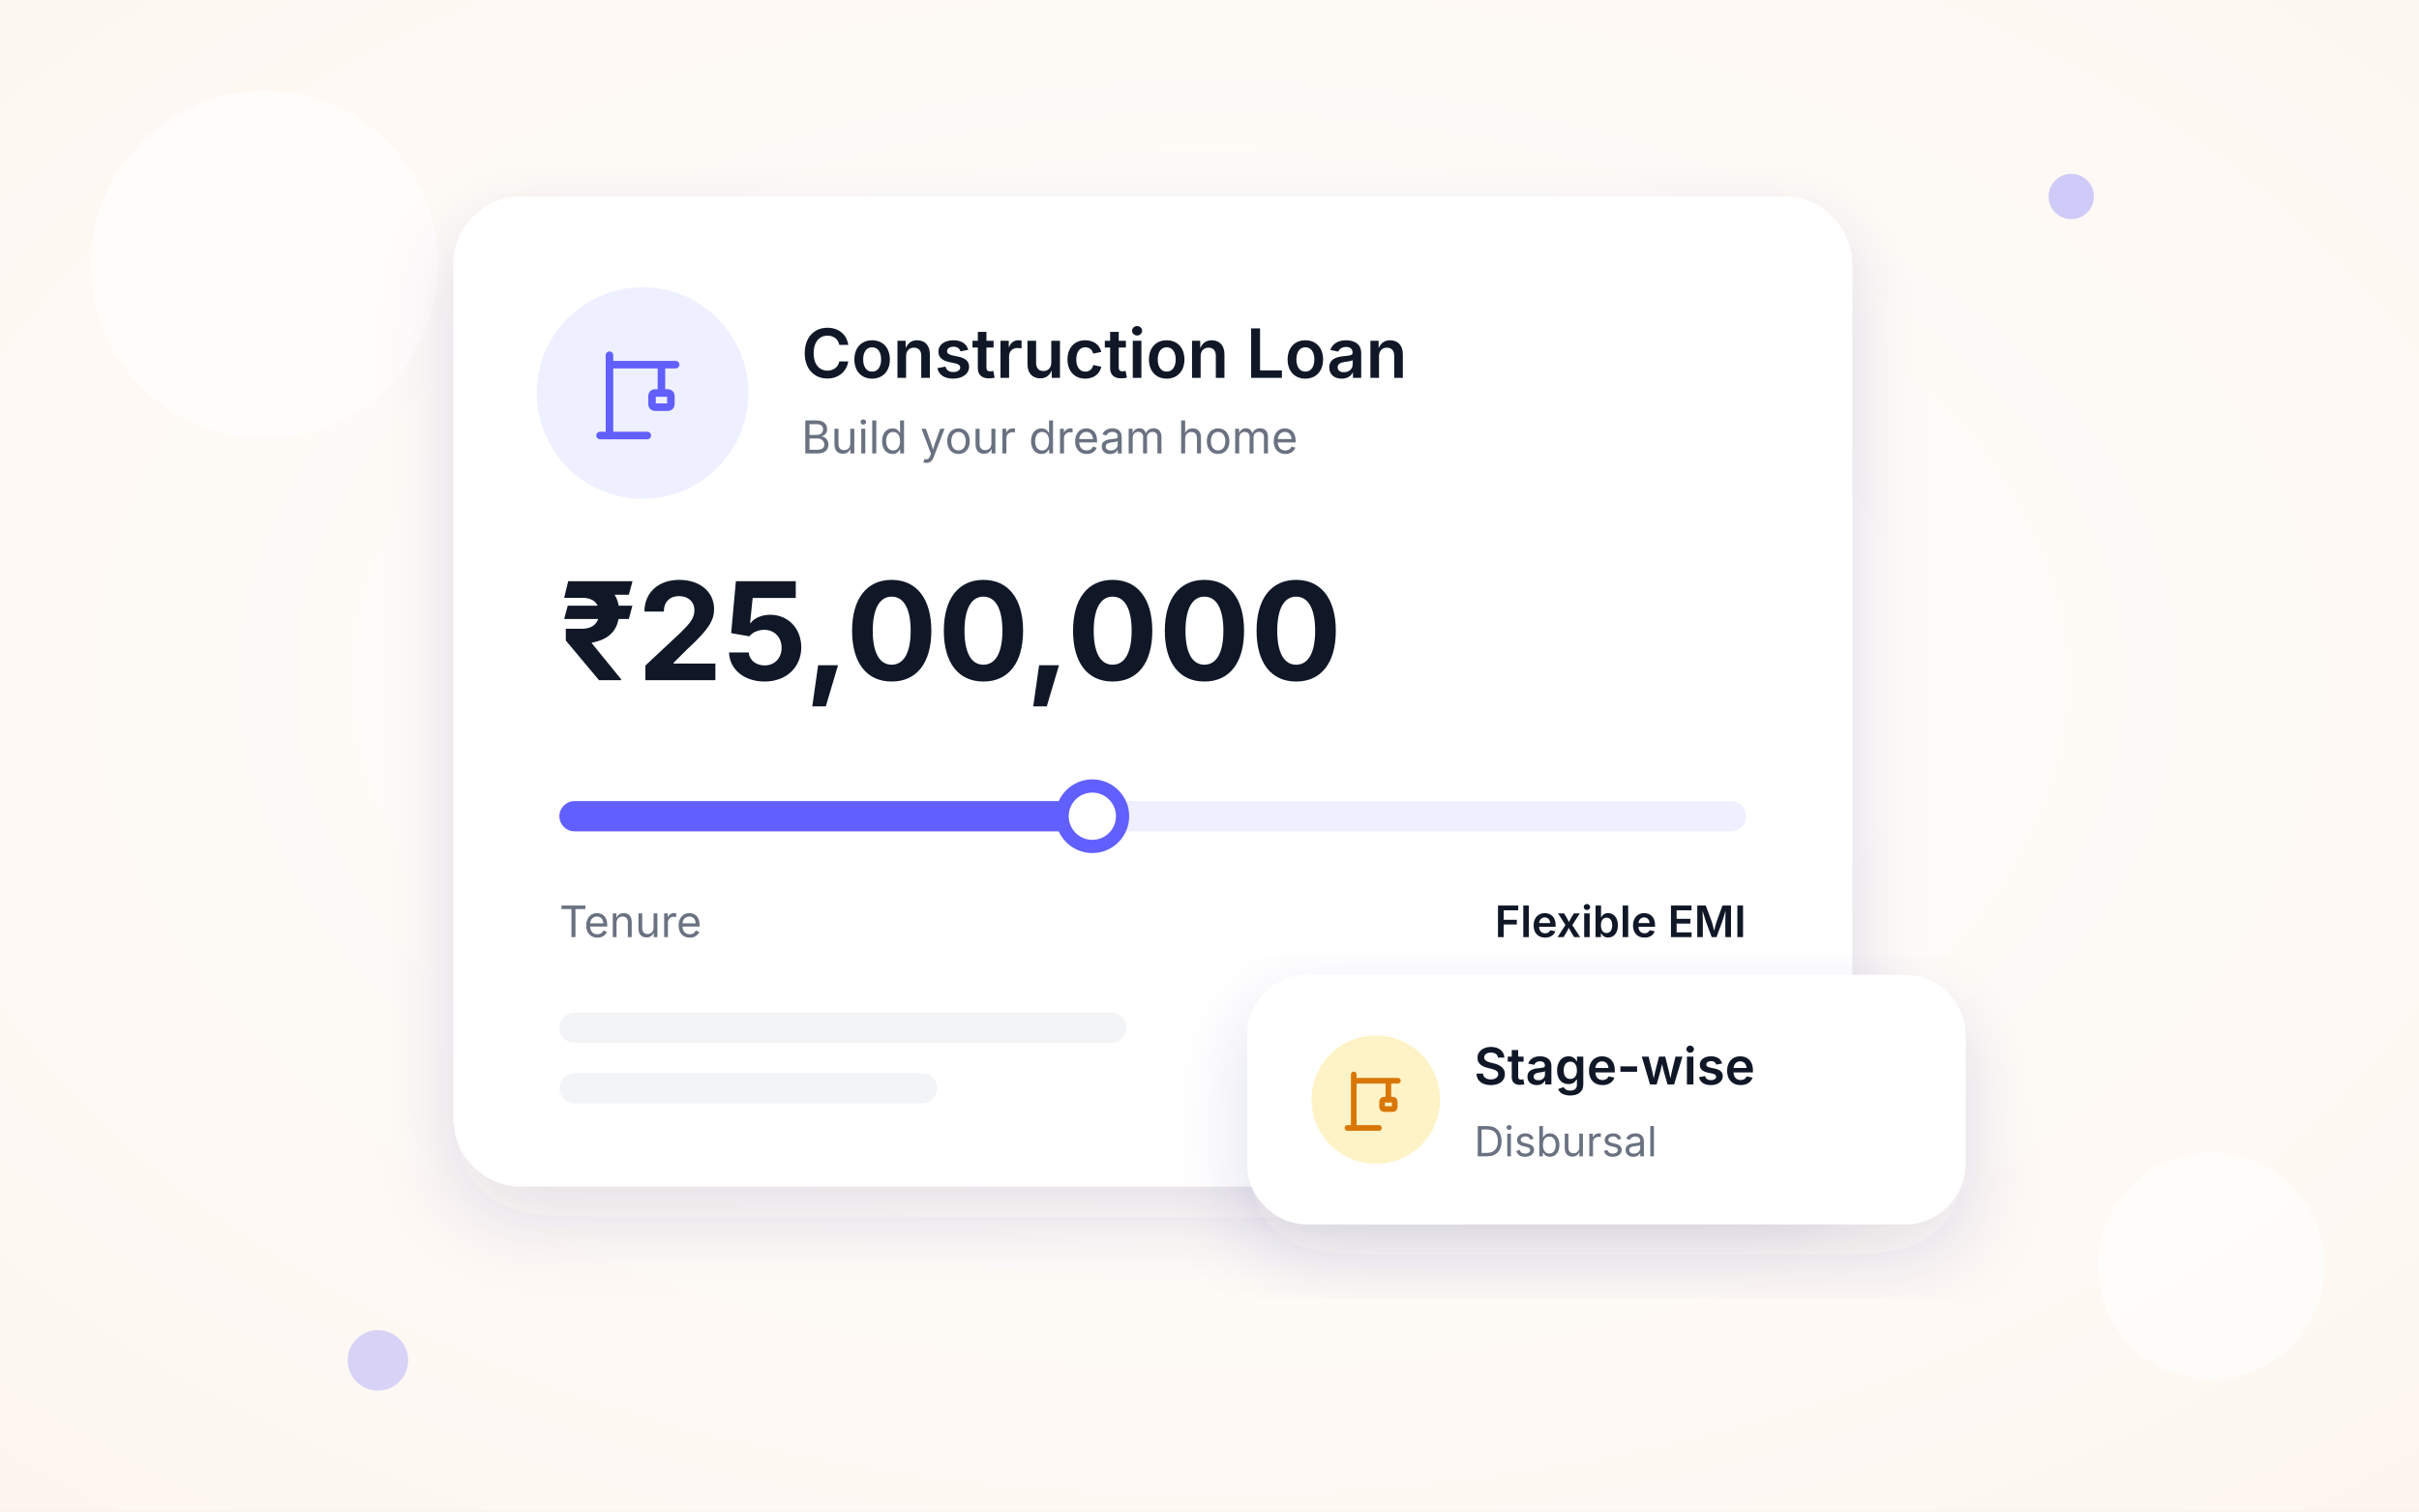
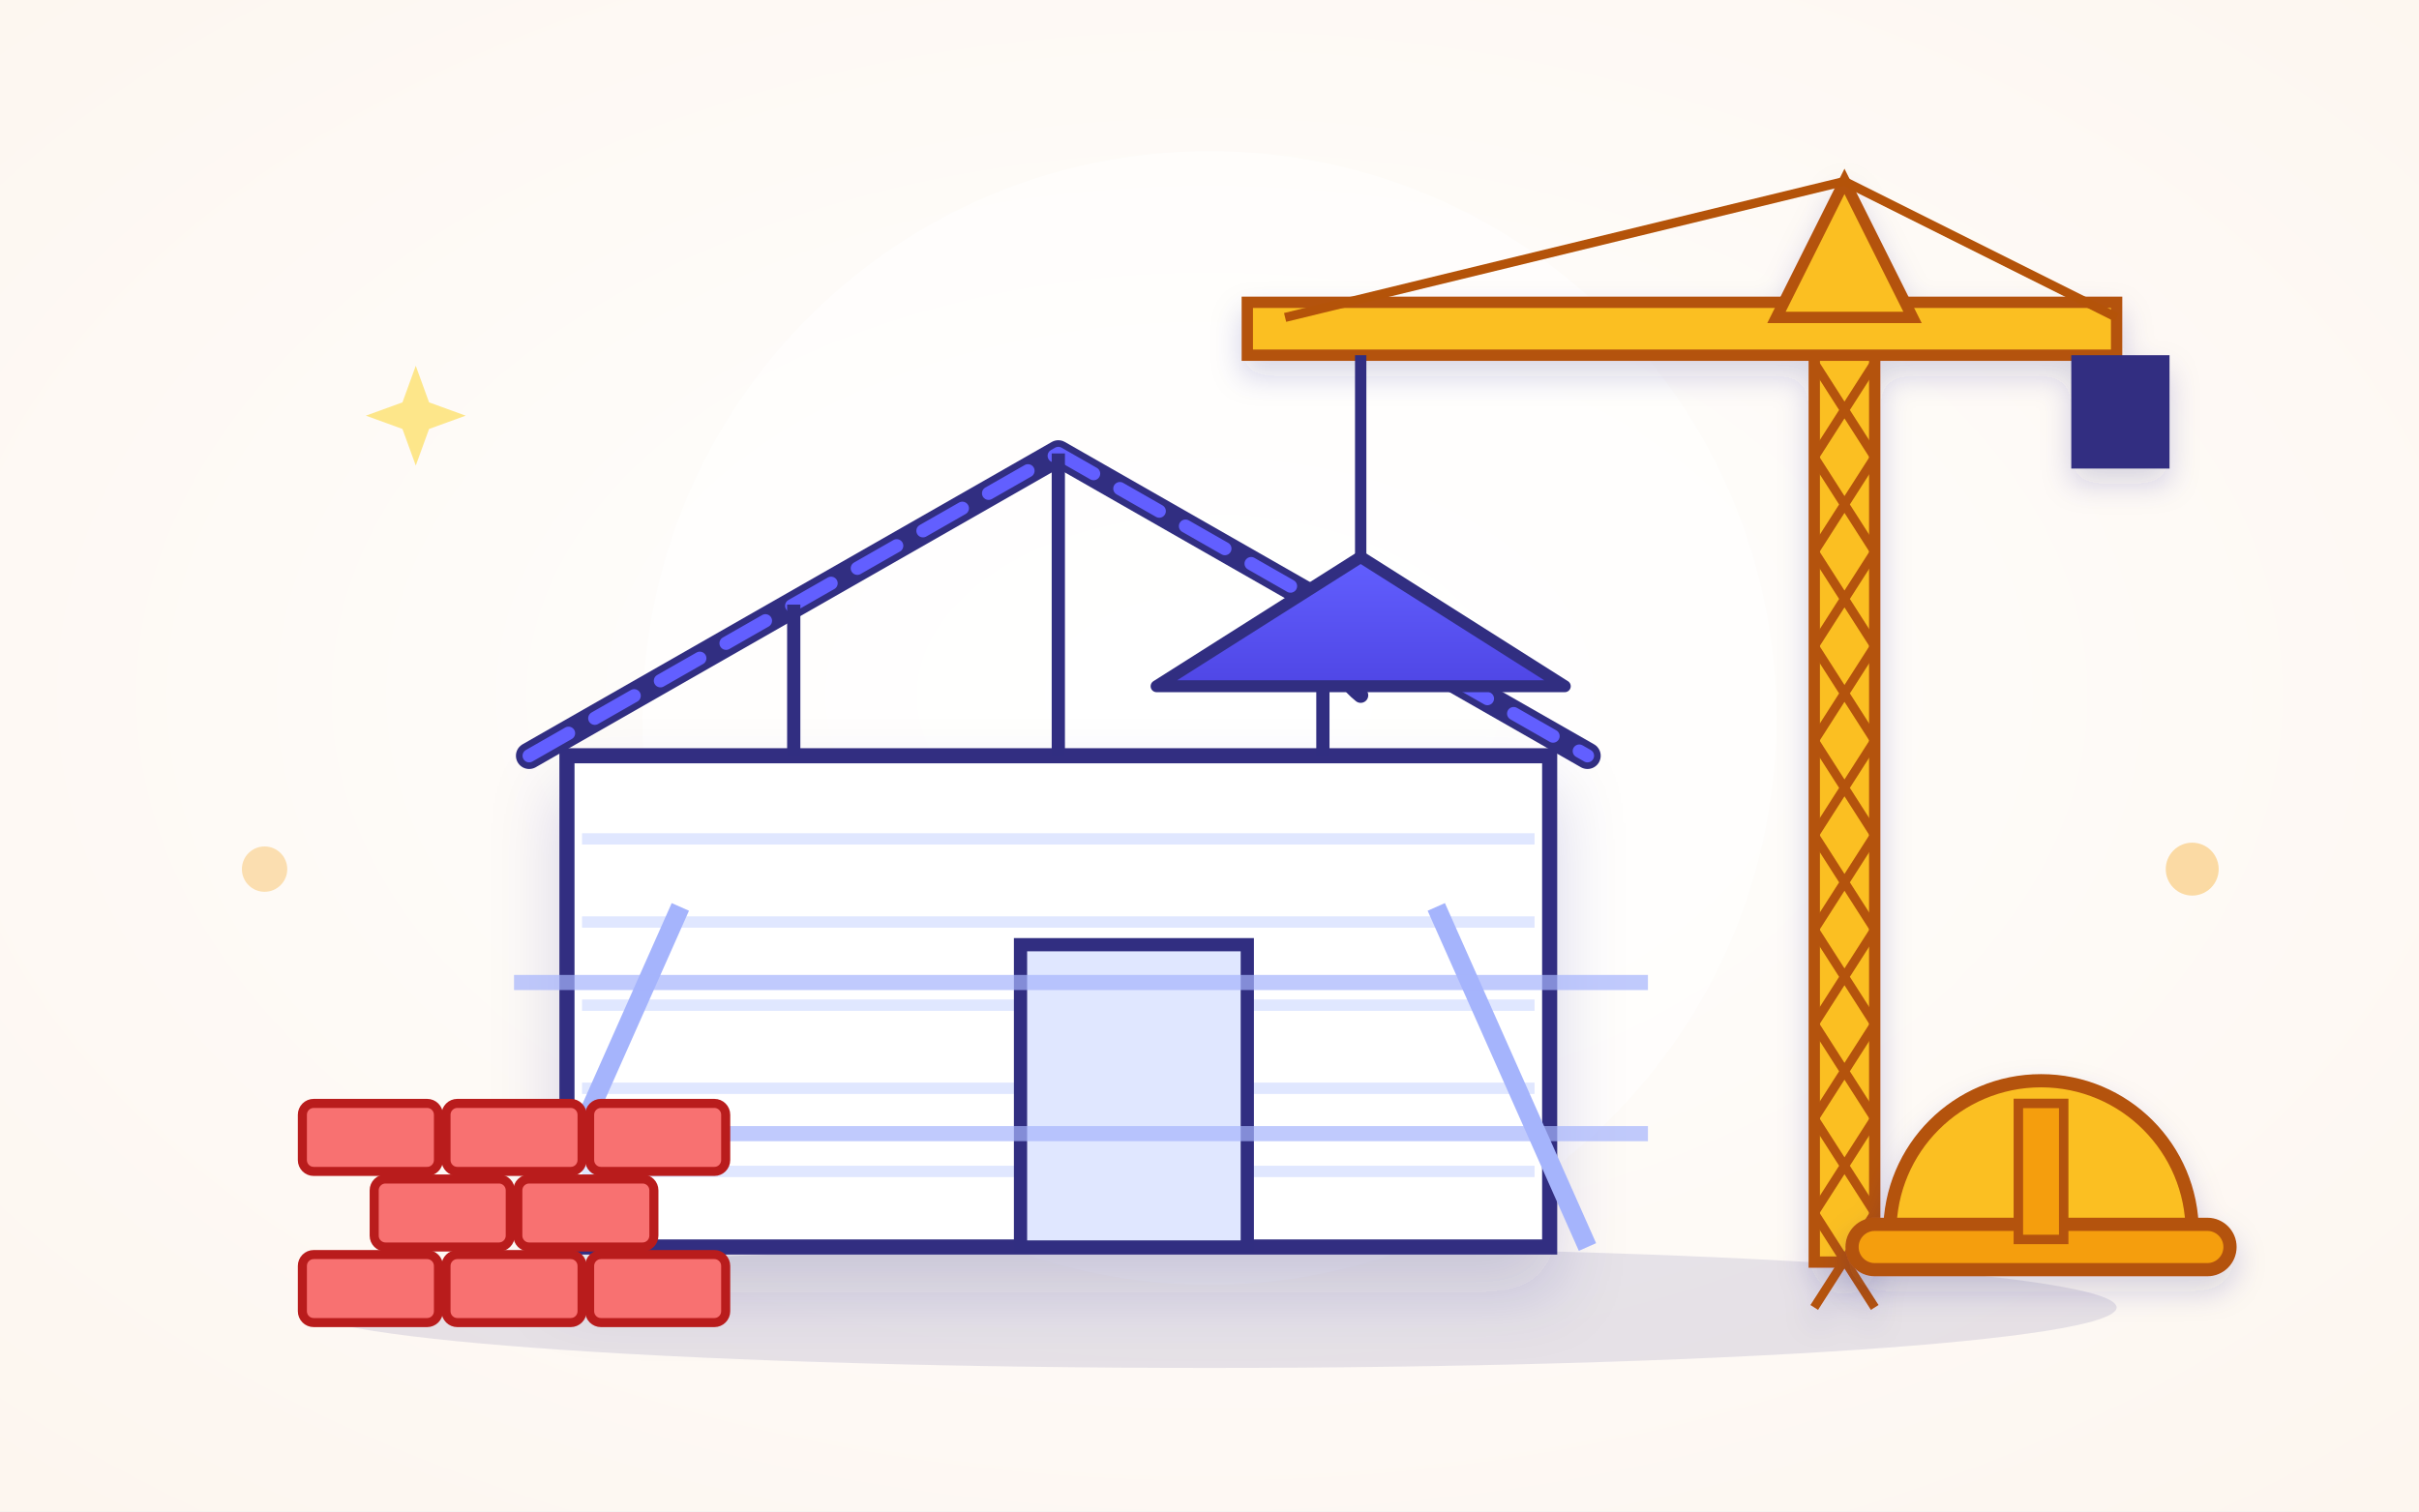
<svg xmlns="http://www.w3.org/2000/svg" viewBox="0 0 640 400" preserveAspectRatio="xMidYMid slice">
  <defs>
-     <radialGradient id="b" cx="50%" cy="45%" r="75%">
-       <stop offset="0" stop-color="#FFFFFF" />
+     <radialGradient id="bg" cx="50%" cy="46%" r="72%">
+       <stop offset="0" stop-color="#fff" />
      <stop offset="1" stop-color="#FDF6EF" />
    </radialGradient>
-     <filter id="s" x="-20%" y="-20%" width="140%" height="150%">
-       <feDropShadow dx="0" dy="8" stdDeviation="10" flood-color="#312E81" flood-opacity=".13" />
+     <linearGradient id="roof" x1="0" y1="0" x2="0" y2="1">
+       <stop offset="0" stop-color="#625FFF" />
+       <stop offset="1" stop-color="#4F46E5" />
+     </linearGradient>
+     <linearGradient id="wall" x1="0" y1="0" x2="1" y2="0">
+       <stop offset="0" stop-color="#fff" />
+       <stop offset="1" stop-color="#E9ECFF" />
+     </linearGradient>
+     <linearGradient id="gold" x1="0" y1="0" x2="0" y2="1">
+       <stop offset="0" stop-color="#FDE68A" />
+       <stop offset="1" stop-color="#F59E0B" />
+     </linearGradient>
+     <linearGradient id="goldH" x1="0" y1="0" x2="1" y2="1">
+       <stop offset="0" stop-color="#FDE68A" />
+       <stop offset=".55" stop-color="#FBBF24" />
+       <stop offset="1" stop-color="#F59E0B" />
+     </linearGradient>
+     <linearGradient id="ind" x1="0" y1="0" x2="1" y2="1">
+       <stop offset="0" stop-color="#7C79FF" />
+       <stop offset="1" stop-color="#4F46E5" />
+     </linearGradient>
+     <linearGradient id="leaf" x1="0" y1="0" x2="0" y2="1">
+       <stop offset="0" stop-color="#4ADE80" />
+       <stop offset="1" stop-color="#22C55E" />
+     </linearGradient>
+     <filter id="sh" x="-30%" y="-30%" width="160%" height="170%">
+       <feDropShadow dx="0" dy="10" stdDeviation="9" flood-color="#312E81" flood-opacity=".16" />
+     </filter>
+     <filter id="sh2" x="-30%" y="-30%" width="160%" height="170%">
+       <feDropShadow dx="0" dy="4" stdDeviation="4" flood-color="#312E81" flood-opacity=".18" />
    </filter>
  </defs>
-   <rect width="640" height="400" fill="url(#b)" />
-   <circle cx="70" cy="70" r="46" fill="#fff" opacity=".55" />
-   <circle cx="585" cy="335" r="30" fill="#fff" opacity=".5" />
-   <circle cx="100" cy="360" r="8" fill="#625FFF" opacity=".25" />
-   <circle cx="548" cy="52" r="6" fill="#625FFF" opacity=".3" />
-   <rect x="120" y="52" width="370" height="262" rx="18" fill="#fff" filter="url(#s)" />
-   <circle cx="170" cy="104" r="28" fill="#EEF0FF" />
-   <g transform="translate(155.0 89.0) scale(1.25)" fill="none" stroke="#625FFF" stroke-width="1.6" stroke-linecap="round" stroke-linejoin="round">
-     <path d="M5 21V4M5 6h14M16 6v6" />
-     <rect x="14" y="12" width="4" height="3" rx=".6" />
-     <path d="M3 21h10" />
+   <rect width="640" height="400" fill="url(#bg)" />
+   <circle cx="320" cy="190" r="150" fill="#fff" opacity=".55" />
+   <ellipse cx="320" cy="346" rx="240" ry="16" fill="#312E81" opacity="0.12" />
+   <g filter="url(#sh)">
+     <rect x="150" y="200" width="260" height="130" fill="#fff" stroke="#312E81" stroke-width="4" />
  </g>
-   <text x="212" y="100" font-family="Geist,Inter,Arial,sans-serif" font-size="18" font-weight="600" fill="#101828" text-anchor="start">Construction Loan</text>
-   <text x="212" y="120" font-family="Geist,Inter,Arial,sans-serif" font-size="12" font-weight="400" fill="#6A7282" text-anchor="start">Build your dream home</text>
-   <text x="148" y="180" font-family="Geist,Inter,Arial,sans-serif" font-size="36" font-weight="700" fill="#101828" text-anchor="start">₹25,00,000</text>
-   <rect x="148" y="212" width="314" height="8" rx="4.0" fill="#EEF0FF" />
-   <rect x="148" y="212" width="141" height="8" rx="4" fill="#625FFF" />
-   <circle cx="289" cy="216" r="8" fill="#fff" stroke="#625FFF" stroke-width="3.5" />
-   <text x="148" y="248" font-family="Geist,Inter,Arial,sans-serif" font-size="11.5" font-weight="400" fill="#6A7282" text-anchor="start">Tenure</text>
-   <text x="462" y="248" font-family="Geist,Inter,Arial,sans-serif" font-size="11.5" font-weight="600" fill="#101828" text-anchor="end">Flexible EMI</text>
-   <rect x="148" y="268" width="150" height="8" rx="4.0" fill="#F3F4F6" />
-   <rect x="148" y="284" width="100" height="8" rx="4.0" fill="#F3F4F6" />
-   <rect x="330" y="258" width="190" height="66" rx="16" fill="#fff" filter="url(#s)" />
-   <circle cx="364" cy="291" r="17" fill="#FEF3C7" />
-   <g transform="translate(354.0 281.0) scale(0.8333333)" fill="none" stroke="#D97706" stroke-width="1.8" stroke-linecap="round" stroke-linejoin="round">
-     <path d="M5 21V4M5 6h14M16 6v6" />
-     <rect x="14" y="12" width="4" height="3" rx=".6" />
-     <path d="M3 21h10" />
+   <path d="M154 222h252" stroke="#E0E7FF" stroke-width="3" />
+   <path d="M154 244h252" stroke="#E0E7FF" stroke-width="3" />
+   <path d="M154 266h252" stroke="#E0E7FF" stroke-width="3" />
+   <path d="M154 288h252" stroke="#E0E7FF" stroke-width="3" />
+   <path d="M154 310h252" stroke="#E0E7FF" stroke-width="3" />
+   <rect x="270" y="250" width="60" height="80" fill="#E0E7FF" stroke="#312E81" stroke-width="3.5" />
+   <path d="M140 200L280 120 420 200" fill="none" stroke="#312E81" stroke-width="7" stroke-linecap="round" stroke-linejoin="round" />
+   <path d="M140 200L280 120 420 200" fill="none" stroke="#625FFF" stroke-width="3.5" stroke-linecap="round" stroke-linejoin="round" stroke-dasharray="12 8" />
+   <path d="M280 120v80M210 160v40M350 160v40" stroke="#312E81" stroke-width="3.5" />
+   <path d="M140 330L180 240M420 330L380 240" stroke="#A5B4FC" stroke-width="5" />
+   <path d="M136 260h300M136 300h300" stroke="#A5B4FC" stroke-width="4" opacity=".7" />
+   <g filter="url(#sh2)">
+     <rect x="480" y="84" width="16" height="250" fill="#FBBF24" stroke="#B45309" stroke-width="3" />
+     <path d="M480 96l16 25M496 96l-16 25" stroke="#B45309" stroke-width="2.4" />
+     <path d="M480 121l16 25M496 121l-16 25" stroke="#B45309" stroke-width="2.4" />
+     <path d="M480 146l16 25M496 146l-16 25" stroke="#B45309" stroke-width="2.4" />
+     <path d="M480 171l16 25M496 171l-16 25" stroke="#B45309" stroke-width="2.4" />
+     <path d="M480 196l16 25M496 196l-16 25" stroke="#B45309" stroke-width="2.4" />
+     <path d="M480 221l16 25M496 221l-16 25" stroke="#B45309" stroke-width="2.4" />
+     <path d="M480 246l16 25M496 246l-16 25" stroke="#B45309" stroke-width="2.4" />
+     <path d="M480 271l16 25M496 271l-16 25" stroke="#B45309" stroke-width="2.4" />
+     <path d="M480 296l16 25M496 296l-16 25" stroke="#B45309" stroke-width="2.4" />
+     <path d="M480 321l16 25M496 321l-16 25" stroke="#B45309" stroke-width="2.4" />
+     <rect x="330" y="80" width="230" height="14" fill="#FBBF24" stroke="#B45309" stroke-width="3" />
+     <rect x="548" y="94" width="26" height="30" fill="#312E81" />
+     <polygon points="488,48 470,84 506,84" fill="#FBBF24" stroke="#B45309" stroke-width="3" />
  </g>
-   <text x="390" y="287" font-family="Geist,Inter,Arial,sans-serif" font-size="13.5" font-weight="600" fill="#101828" text-anchor="start">Stage-wise</text>
-   <text x="390" y="306" font-family="Geist,Inter,Arial,sans-serif" font-size="11" font-weight="400" fill="#6A7282" text-anchor="start">Disbursal</text>
+   <path d="M488 48L340 84M488 48L560 84" stroke="#B45309" stroke-width="2.4" />
+   <path d="M360 94v74" stroke="#312E81" stroke-width="3" />
+   <path d="M360 168q-10 8 0 16" fill="none" stroke="#312E81" stroke-width="4" stroke-linecap="round" />
+   <g transform="translate(300 160)">
+     <polygon points="-60,24 0,-14 60,24" fill="url(#roof)" stroke="#312E81" stroke-width="3.5" stroke-linejoin="round" transform="translate(60 0) scale(.9)" />
+   </g>
+   <rect x="80" y="332" width="36" height="18" rx="3" fill="#F87171" stroke="#B91C1C" stroke-width="2.4" />
+   <rect x="118" y="332" width="36" height="18" rx="3" fill="#F87171" stroke="#B91C1C" stroke-width="2.4" />
+   <rect x="156" y="332" width="36" height="18" rx="3" fill="#F87171" stroke="#B91C1C" stroke-width="2.4" />
+   <rect x="99" y="312" width="36" height="18" rx="3" fill="#F87171" stroke="#B91C1C" stroke-width="2.4" />
+   <rect x="137" y="312" width="36" height="18" rx="3" fill="#F87171" stroke="#B91C1C" stroke-width="2.4" />
+   <rect x="80" y="292" width="36" height="18" rx="3" fill="#F87171" stroke="#B91C1C" stroke-width="2.4" />
+   <rect x="118" y="292" width="36" height="18" rx="3" fill="#F87171" stroke="#B91C1C" stroke-width="2.4" />
+   <rect x="156" y="292" width="36" height="18" rx="3" fill="#F87171" stroke="#B91C1C" stroke-width="2.4" />
+   <g filter="url(#sh2)">
+     <path d="M500 326a40 40 0 0 1 80 0z" fill="#FBBF24" stroke="#B45309" stroke-width="3.5" stroke-linejoin="round" />
+     <rect x="490" y="324" width="100" height="12" rx="6" fill="#F59E0B" stroke="#B45309" stroke-width="3.5" />
+     <rect x="534" y="292" width="12" height="36" fill="#F59E0B" stroke="#B45309" stroke-width="2.5" />
+   </g>
+   <path d="M110 96.8L113.52 106.48 123.2 110 113.52 113.52 110 123.2 106.48 113.52 96.8 110 106.48 106.48Z" fill="#FDE68A" opacity="1" />
+   <circle cx="580" cy="230" r="7" fill="#F59E0B" opacity="0.35" />
+   <circle cx="70" cy="230" r="6" fill="#F59E0B" opacity="0.3" />
</svg>
